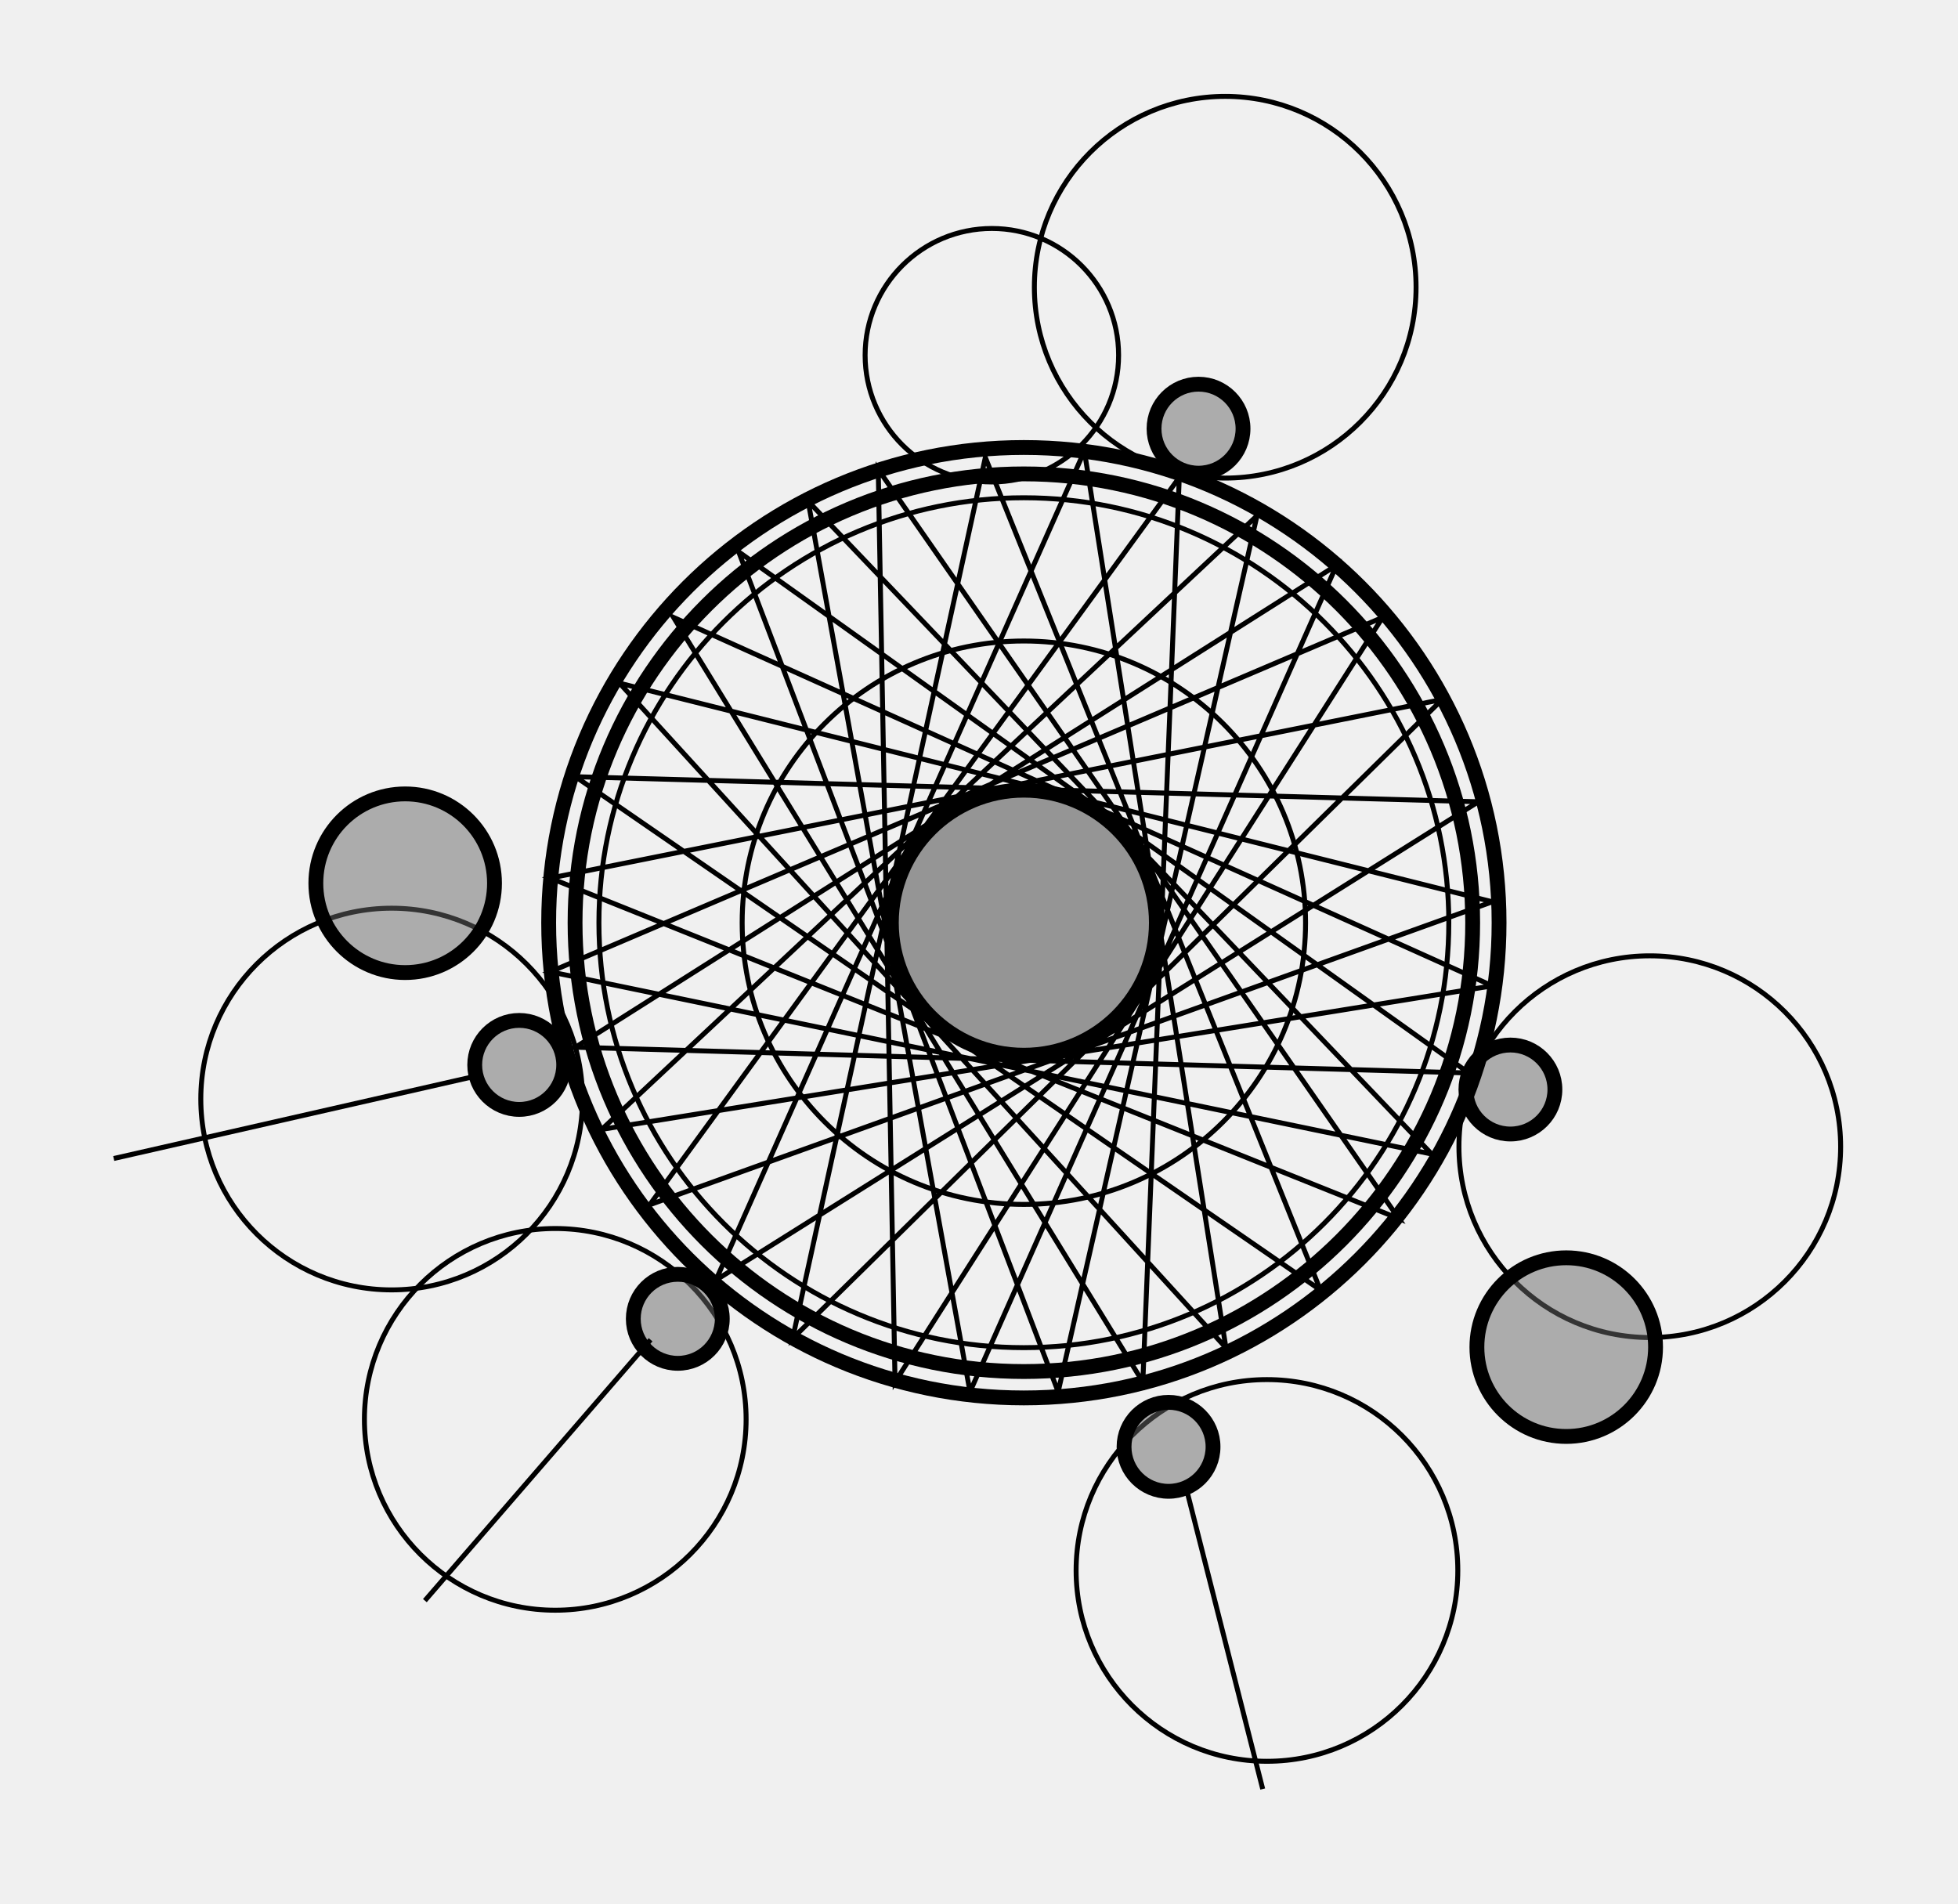
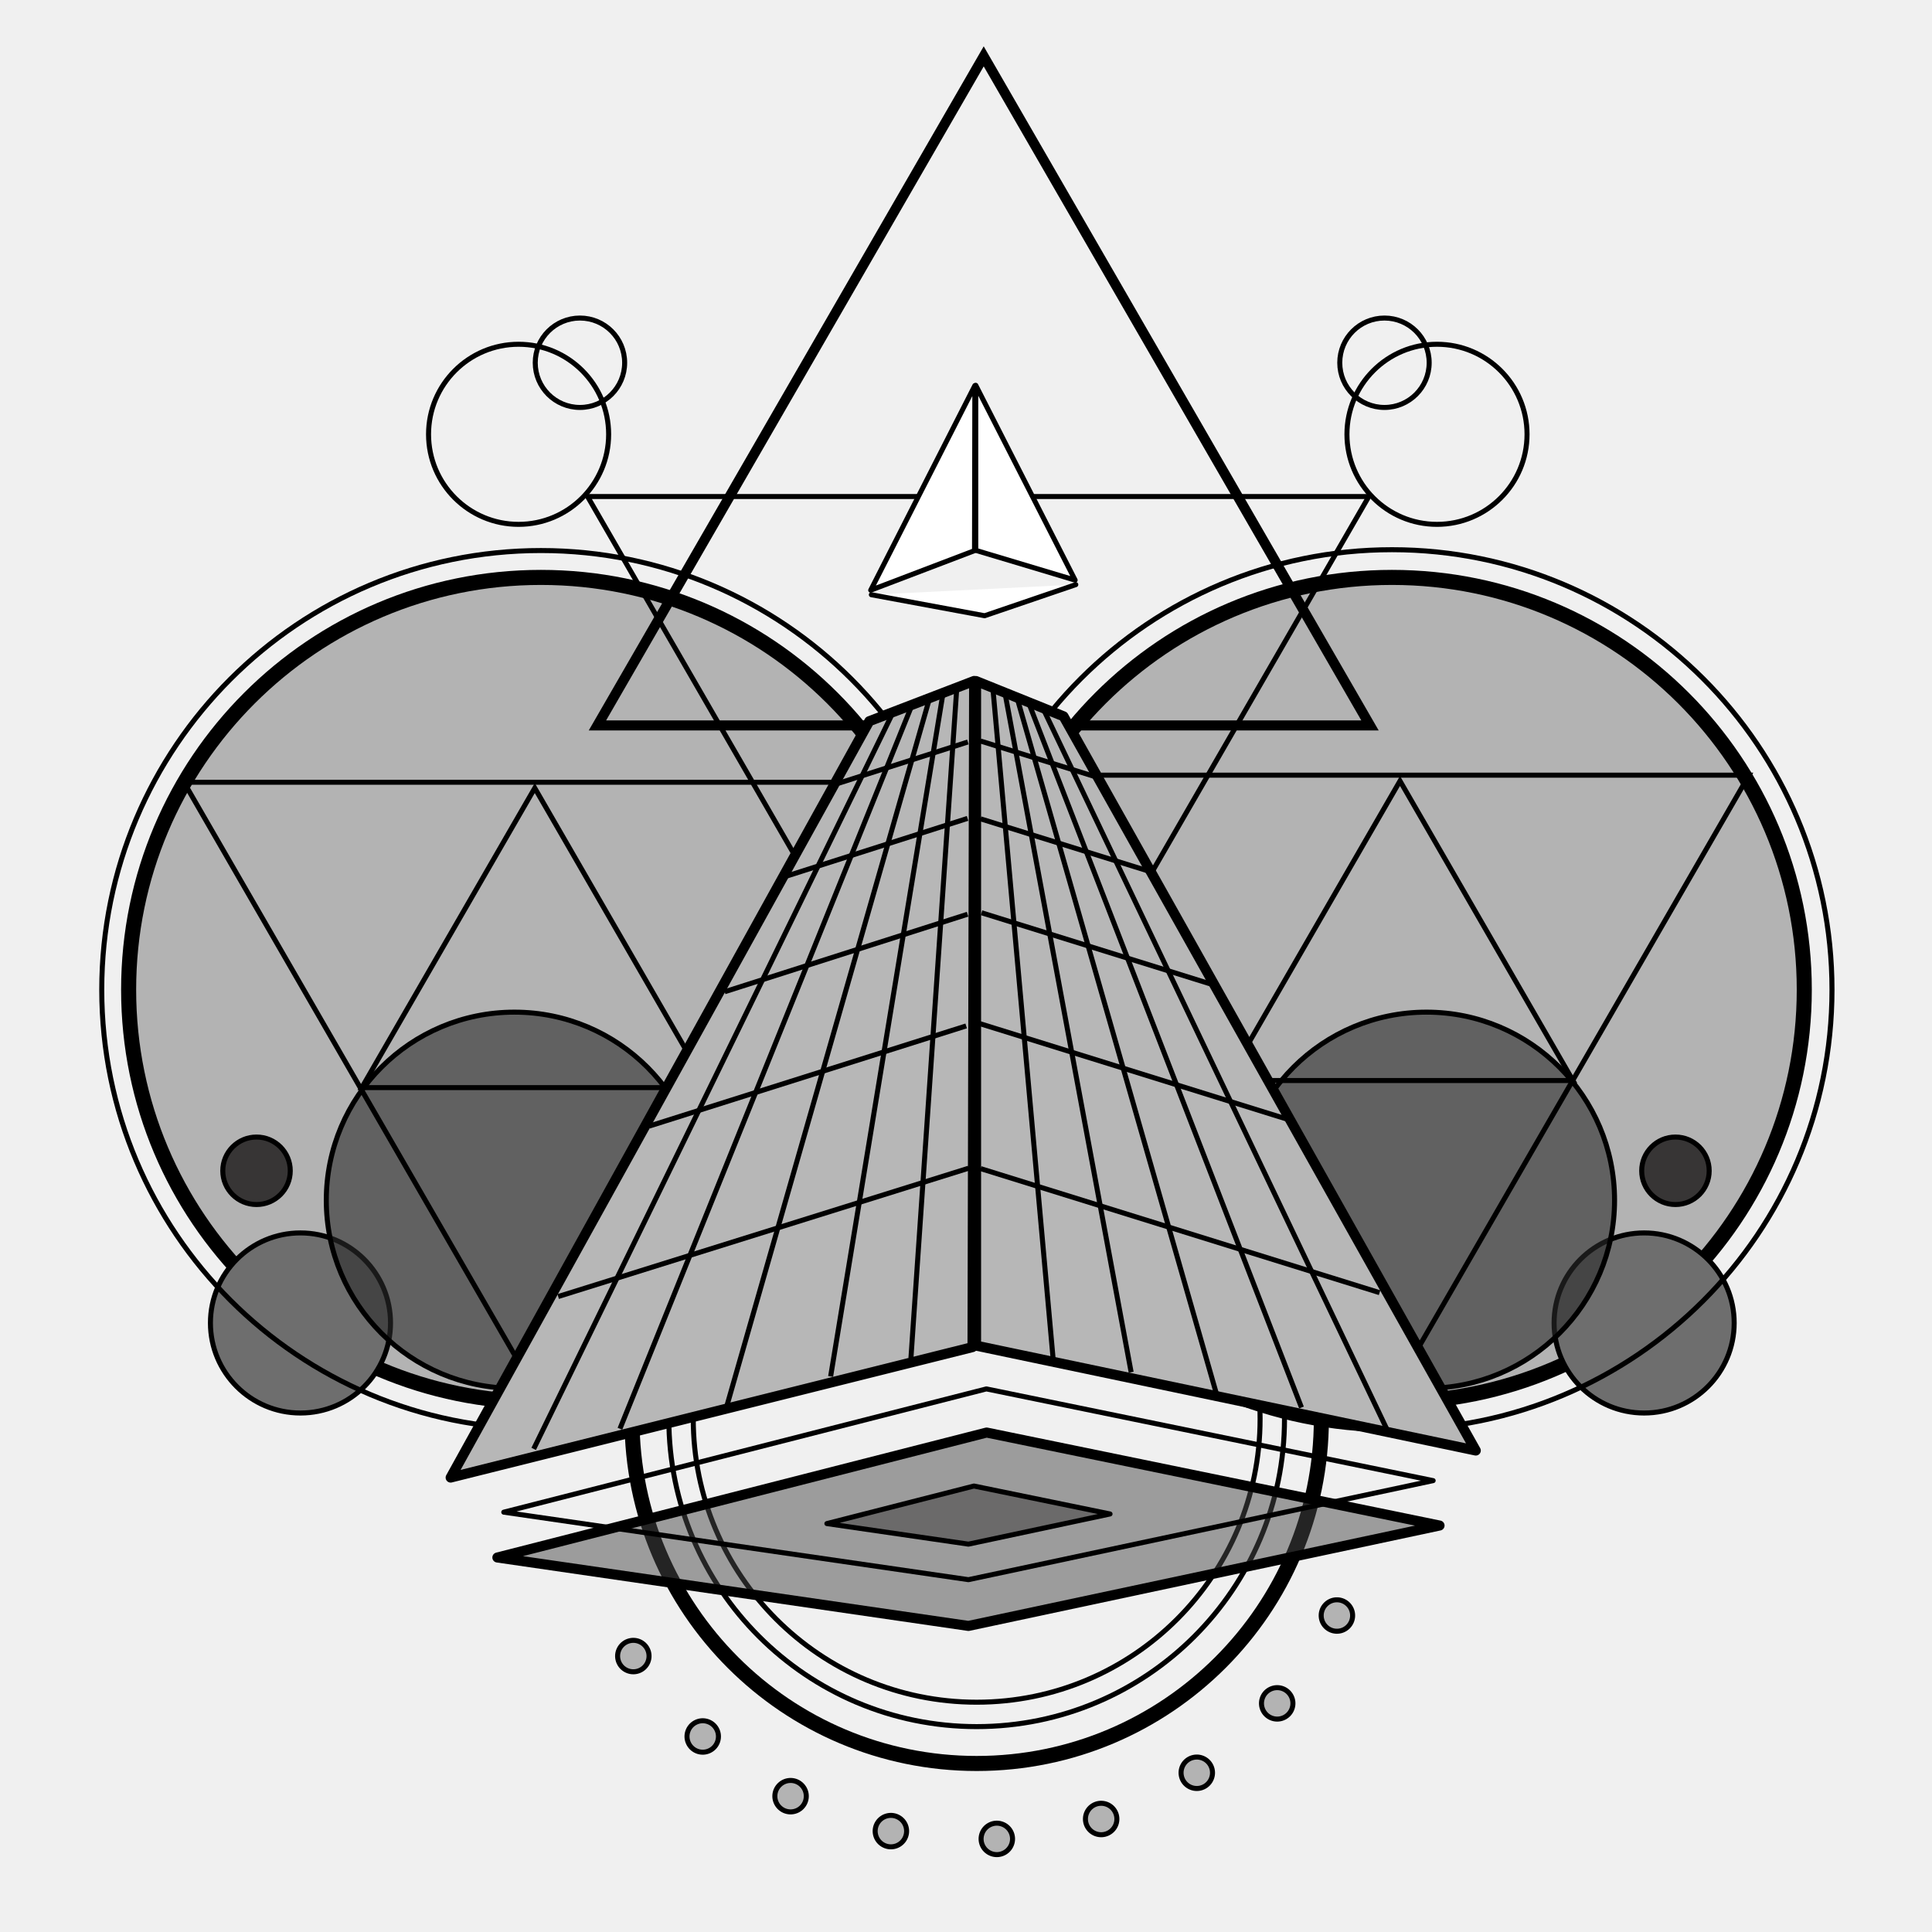
- <svg xmlns="http://www.w3.org/2000/svg" width="396" height="385" viewBox="0 0 396 385">
-   <g fill="none" fill-rule="evenodd" stroke="#000" transform="translate(22.5 18.36)">
-     <polygon points="88.81 178.18 257.131 106.51 158.52 261.136 155.12 76.572 260.4 228.091 88.81 159.226 269.179 123.103 137.805 252.338 176.782 74.156 244.547 242.539 93.888 138.723 276.5 143.793 122.28 240.542 196.813 72.86 225.436 254.212 102.81 119.809 279.328 164.021 108.906 225.292 216.007 78.203 208.635 261.136 113.724 106.51 279.328 181.021 99.213 210.046 231.721 85.953 191.508 263.133 126.896 93.246 274.572 198.646 93.888 193.432 247.819 95.945 173.677 263.133 140.944 83.011 267.053 215.034" />
-     <circle cx="311.165" cy="213.548" r="38.598" />
-     <circle cx="225.297" cy="39.73" r="38.598" />
-     <circle cx="178.1" cy="53.48" r="25.633" />
-     <circle cx="89.801" cy="268.696" r="38.598" />
-     <circle cx="233.739" cy="299.251" r="38.598" />
-     <circle cx="56.71" cy="203.914" r="38.598" />
-     <circle cx="219.899" cy="68.338" r="8.998" fill="#686868" fill-opacity=".5" stroke-width="3" />
-     <circle cx="82.509" cy="197.011" r="8.998" fill="#686868" fill-opacity=".5" stroke-width="3" />
-     <circle cx="282.975" cy="201.987" r="8.998" fill="#686868" fill-opacity=".5" stroke-width="3" />
-     <circle cx="114.581" cy="248.362" r="8.998" fill="#686868" fill-opacity=".5" stroke-width="3" />
-     <circle cx="213.835" cy="274.249" r="8.998" fill="#686868" fill-opacity=".5" stroke-width="3" />
-     <circle cx="184.574" cy="168.251" r="26.802" fill="#3B3B3B" fill-opacity=".5" stroke-width="3" />
-     <circle cx="294.266" cy="254.086" r="18.066" fill="#686868" fill-opacity=".5" stroke-width="3" />
-     <circle cx="59.446" cy="160.268" r="18.066" fill="#686868" fill-opacity=".5" stroke-width="3" />
-     <circle cx="184.574" cy="168.251" r="96.108" stroke-width="3" />
-     <circle cx="184.574" cy="168.251" r="90.77" stroke-width="3" />
-     <circle cx="184.574" cy="168.251" r="85.943" />
-     <circle cx="184.574" cy="168.251" r="56.973" />
-     <path stroke-linecap="square" d="M108.757 252.975L63.757 304.975M217.757 283.975L232.757 342.975M73.491 199.33L.991 215.83" />
+ <svg xmlns="http://www.w3.org/2000/svg" width="385" height="385" viewBox="0 0 385 385">
+   <g fill="none" fill-rule="evenodd" transform="translate(17.5 8)">
+     <g transform="translate(.672 .554)">
+       <g stroke="#000000" transform="rotate(-180 171.721 137.016)">
+         <circle cx="253.822" cy="85.362" r="82.16" fill="#777777" fill-opacity=".5" stroke-width="3" />
+         <circle cx="84.226" cy="85.362" r="82.16" fill="#777777" fill-opacity=".5" stroke-width="3" />
+         <circle class="reaction-class-3" cx="258.271" cy="196.039" r="17.944" />
+         <circle class="reaction-class-3" cx="246.045" cy="210.299" r="8.908" />
+         <circle class="reaction-class-2" cx="85.723" cy="210.299" r="8.908" />
+         <circle class="reaction-class-2" cx="75.257" cy="196.039" r="17.944" />
+         <circle class="reaction-class-3" cx="301.736" cy="18.952" r="17.944" fill="#6E6E6E" />
+         <circle class="reaction-class-2" cx="33.978" cy="18.952" r="17.944" fill="#6E6E6E" />
+         <circle class="reaction-class-2" cx="77.354" cy="43.408" r="37.482" fill="#2A2A2A" fill-opacity=".6" />
+         <circle class="reaction-class-3" cx="259.109" cy="43.408" r="37.482" fill="#2A2A2A" fill-opacity=".6" />
+         <circle class="reaction-class-3" cx="310.495" cy="49.277" r="6.725" fill="#373535" />
+         <circle class="reaction-class-2" cx="27.74" cy="49.277" r="6.725" fill="#373535" />
+       </g>
+       <g class="reaction-class-4" stroke="#000000" transform="rotate(-180 88.842 138.394)">
+         <circle cx="88.064" cy="88.117" r="87.516" />
+         <path d="M88.064,6.242 L16.924,129.46 L159.204,129.46 L88.064,6.242 Z" />
+         <path d="M80.456,53.811 L45.991,113.506 L114.921,113.506 L80.456,53.811 Z" transform="rotate(-60 80.456 83.408)" />
+       </g>
+       <g transform="rotate(-180 173.71 183.046)">
+         <g class="reaction-class-5">
+           <circle cx="88.204" cy="177.421" r="87.683" stroke="#000000" />
+           <path stroke="#000000" d="M88.204,96.957 L17.064,220.175 L159.344,220.175 L88.204,96.957 Z" />
+           <path stroke="#000000" d="M77.775,144.526 L43.31,204.221 L112.24,204.221 L77.775,144.526 Z" transform="rotate(-60 77.775 174.124)" />
+         </g>
+         <circle cx="170.965" cy="91.917" r="68.688" stroke="#000000" stroke-width="3" />
+         <g fill="#777777" fill-opacity=".5" stroke="#000000" transform="rotate(2 25.448 2740.083)">
+           <circle cx="145.186" cy="38.809" r="3.133" transform="rotate(-15 145.186 38.81)" />
+           <circle cx="130.805" cy="23.278" r="3.133" transform="rotate(-30 130.805 23.278)" />
+           <circle cx="112.894" cy="11.998" r="3.133" transform="rotate(-45 112.894 11.998)" />
+           <circle cx="92.674" cy="5.738" r="3.133" transform="rotate(-60 92.674 5.738)" />
+           <circle cx="71.523" cy="4.925" r="3.133" transform="rotate(-75 71.523 4.925)" />
+           <circle cx="50.882" cy="9.613" r="3.133" transform="rotate(-90 50.882 9.613)" />
+           <circle cx="32.158" cy="19.485" r="3.133" transform="rotate(-105 32.158 19.485)" />
+           <circle cx="16.626" cy="33.866" r="3.133" transform="rotate(-120 16.626 33.866)" />
+           <circle cx="5.346" cy="51.776" r="3.133" transform="rotate(-135 5.346 51.776)" />
+         </g>
+         <circle cx="170.965" cy="91.917" r="61.343" stroke="#000000" />
+         <circle cx="170.965" cy="91.917" r="56.478" stroke="#000000" />
+         <path stroke="#000000" stroke-width="2" d="M149.885,197.009 L72.91,330.334 L226.86,330.334 L149.885,197.009 Z" transform="rotate(-60 149.885 263.171)" />
+         <path stroke="#000000" d="M170.663,140.873 L92.822,275.698 L248.504,275.698 L170.663,140.873 Z" />
+       </g>
+       <g stroke="#000000" transform="translate(71.212 68.124)">
+         <g fill="#FFFFFF" class="reaction-class-6" stroke-linecap="round" stroke-linejoin="round" transform="translate(83.813 .03)">
+           <polyline stroke="#000000" stroke-linecap="round" stroke-linejoin="round" transform="translate(-155.5 -68)" points="155.942 109.808 178.518 113.993 196.683 107.795" />
+           <polygon points="21.252 32.963 21.252 .075 41.05 38.897" />
+           <polygon points=".313 40.904 21.001 33.023 21.066 .13" />
+         </g>
+         <g class="reaction-class-1" transform="translate(.356 59.013)">
+           <g class="reaction-class-7" stroke-linecap="round" stroke-linejoin="round" transform="translate(9.306 140.774)">
+             <polygon fill="#494949" fill-opacity=".5" stroke-width="2" points=".068 33.907 97.565 9.005 187.82 27.535 93.944 47.544" />
+             <polygon fill="#6B6A6A" points="65.729 27.147 95.033 19.662 122.159 25.231 93.944 31.245" />
+             <polygon points="1.343 24.873 97.516 .309 186.545 18.587 93.944 38.325" />
+           </g>
+           <g transform="translate(104.64)">
+             <polygon fill="#B7B7B7" stroke-linecap="round" stroke-linejoin="round" stroke-width="2" points=".128 132.462 .128 .025 17.557 7.051 99.708 153.365" />
+             <g stroke-linecap="square" transform="matrix(-1 0 0 1 80.31 11.73)">
+               <path d="M.252 110.024L78.793 85.604M18.219 75.596L79.25 56.62M33.748 48.57L78.615 34.619M46.064 26.083L78.808 15.902M56.872 7.22L78.841.389" />
+             </g>
+             <g stroke-linecap="square" transform="translate(2.728 1.857)">
+               <path d="M62.065 142.467L8.011 2.832M78.992 146.699L11.126 4.425M12.695 132.593L.813.322M28.211 135.414L3.306 1.333M45.138 139.646L5.771 2.209" />
+             </g>
+           </g>
+           <g>
+             <polygon fill="#B7B7B7" stroke-linecap="round" stroke-linejoin="round" stroke-width="2" points="83.489 8.024 .062 158.753 104.057 132.757 104.377 .003" />
+             <g stroke-linecap="square" transform="translate(21.293 11.73)">
+               <path d="M.678 110.798L81.519 85.522M18.81 76.833L81.022 57.173M33.856 50.058L81.305 34.916M46.244 26.994L81.303 15.817M56.414 8.552L81.372.588" />
+             </g>
+             <g stroke-linecap="square" transform="translate(16.694 1.857)">
+               <path d="M75.128 132.593L84.171.401M.136 150.73L70.991 5.501M17.295 146.699L74.991 3.712M38.453 142.467L78.654 2.116M81.419 1.013L59.172 136.252" />
+             </g>
+           </g>
+         </g>
+       </g>
+       <path stroke="#979797" />
+     </g>
  </g>
</svg>
